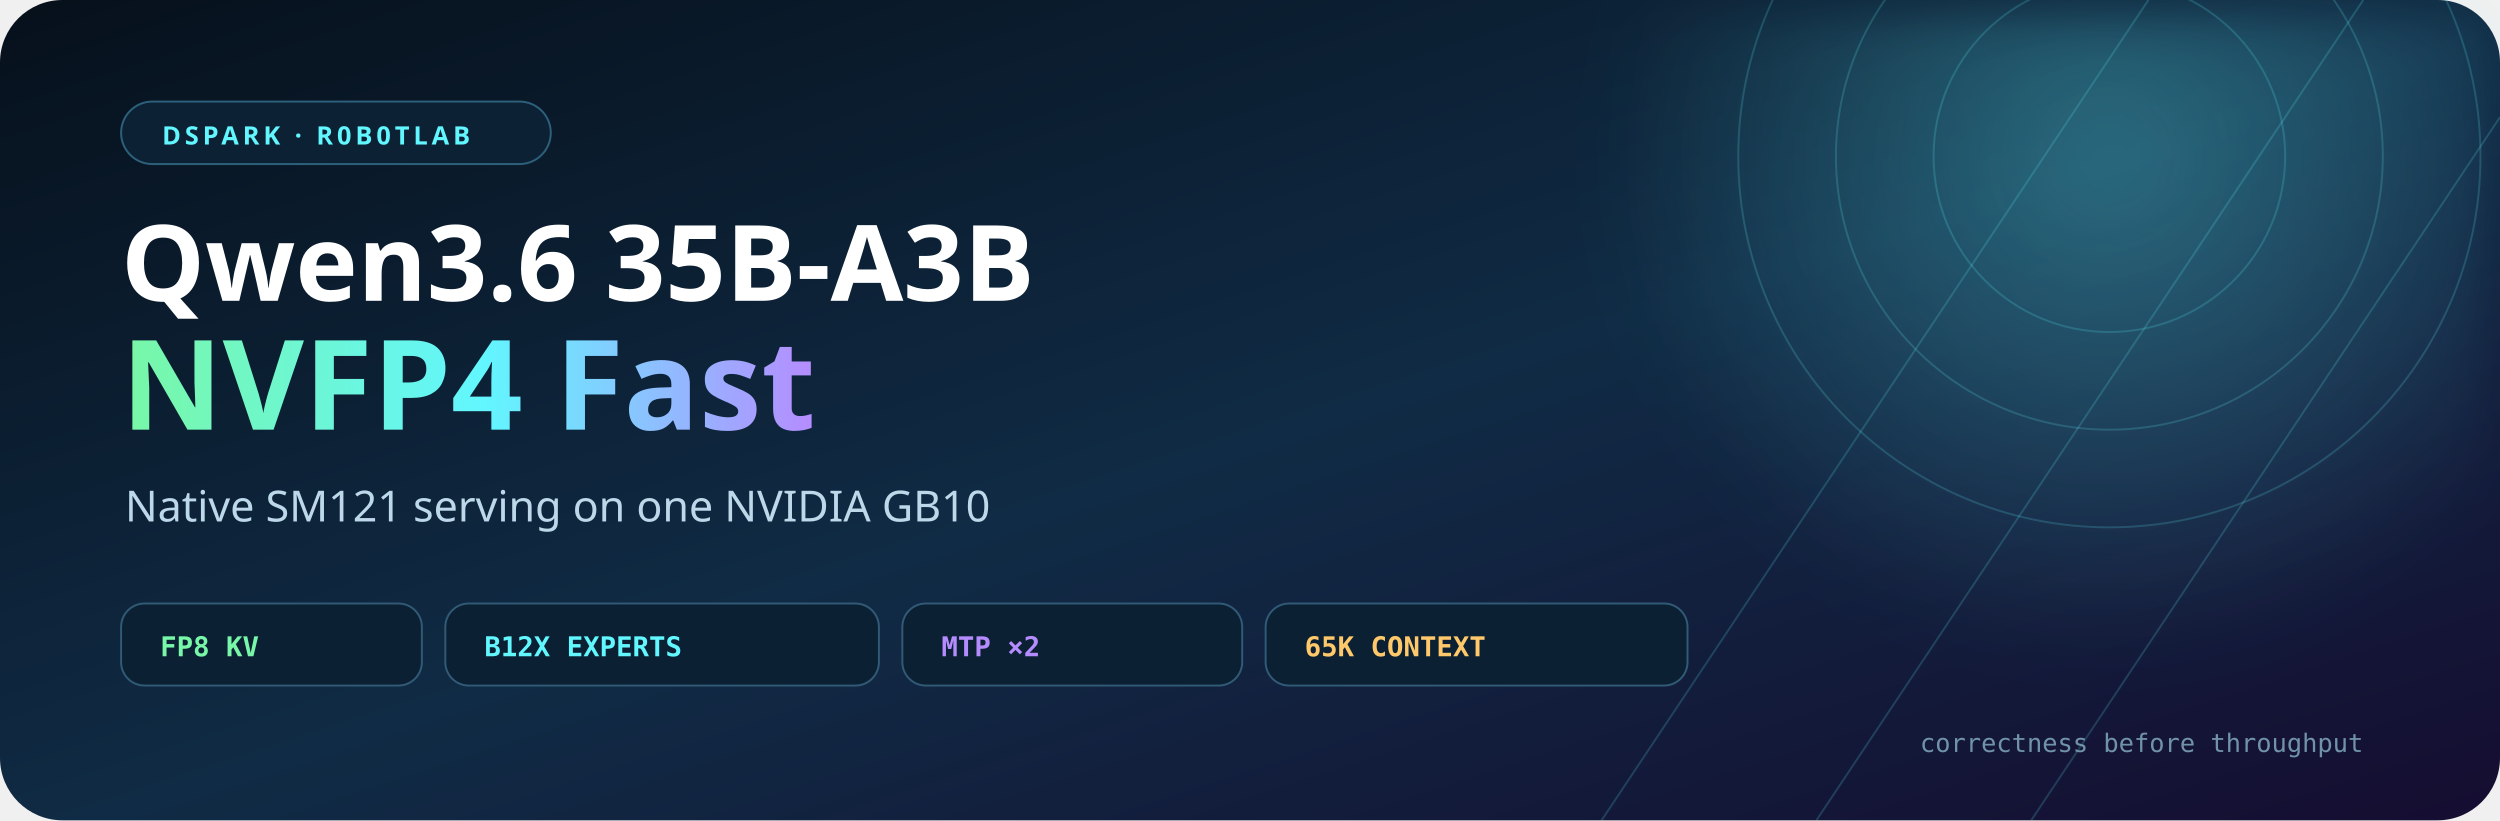
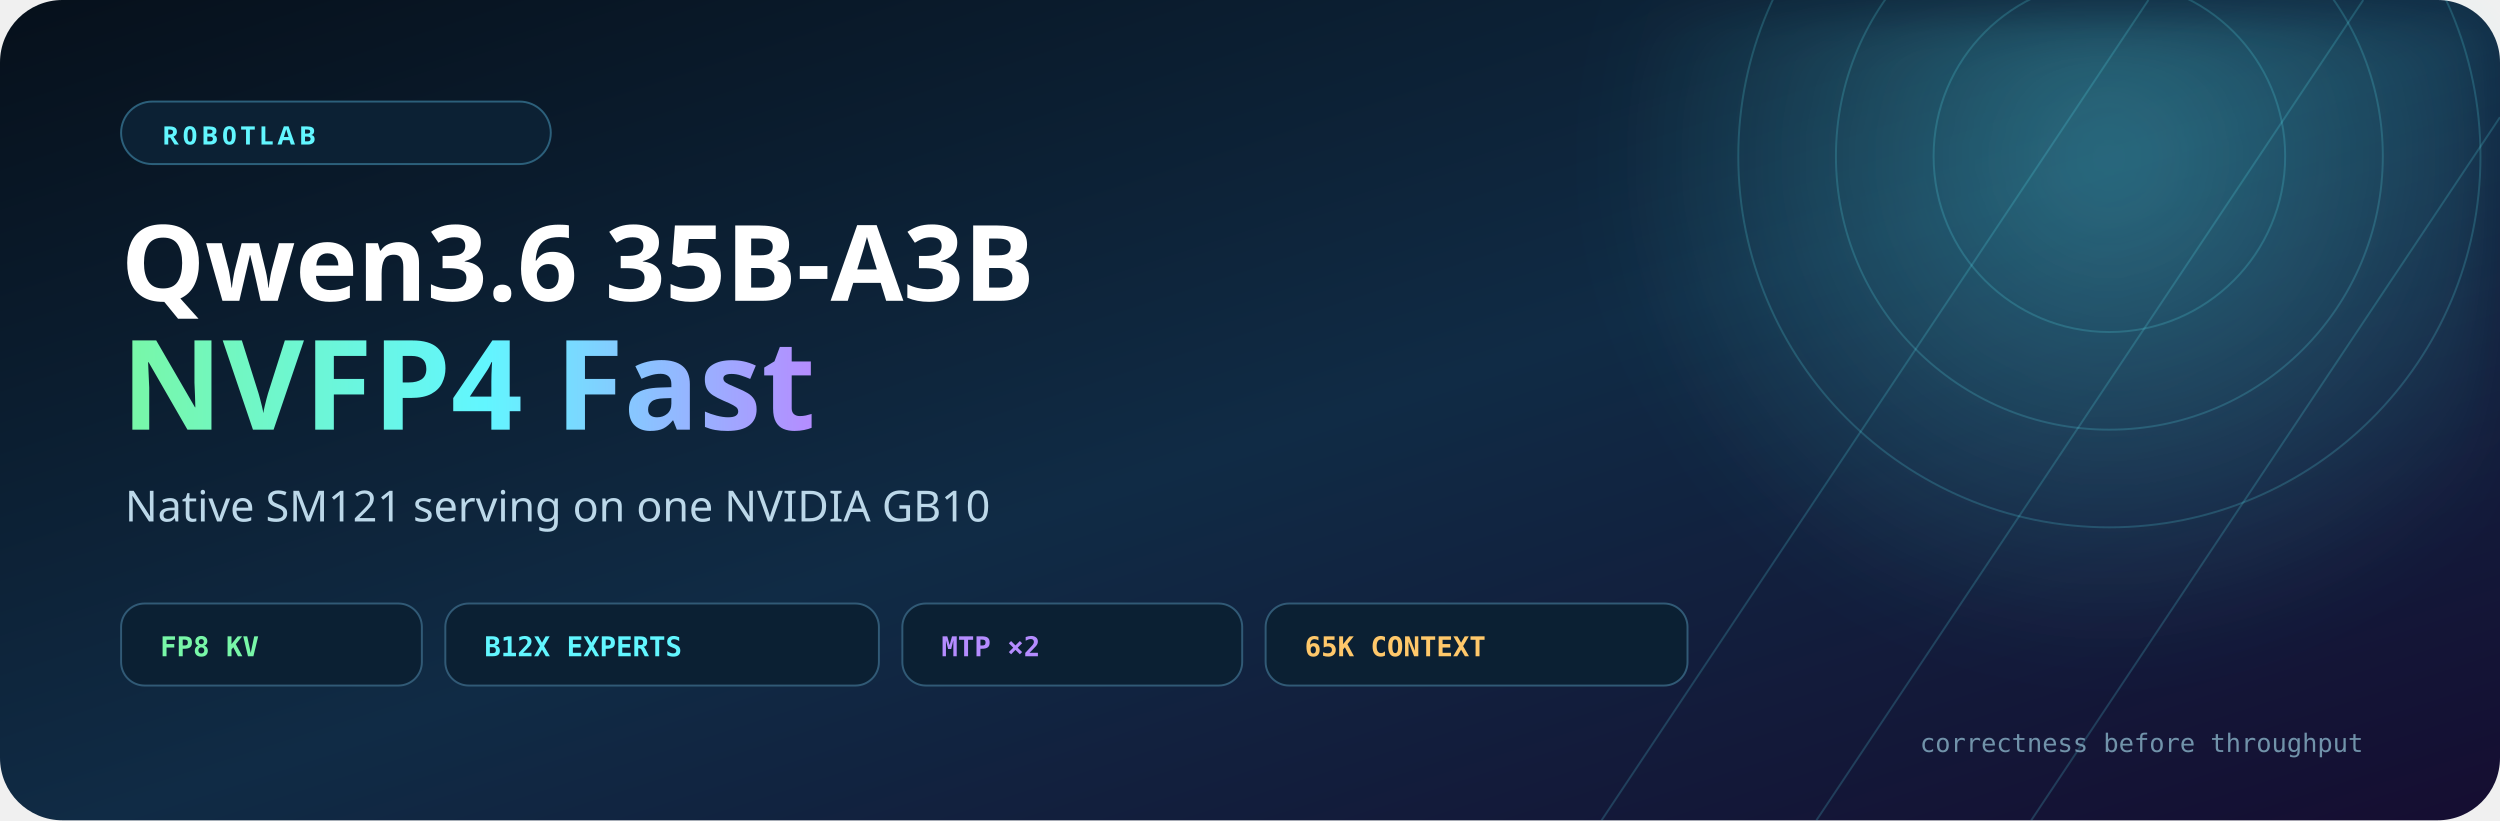
<svg xmlns="http://www.w3.org/2000/svg" width="1280" height="420" viewBox="0 0 1280 420" role="img" aria-labelledby="title desc">
  <defs>
    <linearGradient id="bg" x1="0" y1="0" x2="1" y2="1">
      <stop stop-color="#06101b" />
      <stop offset=".52" stop-color="#102b45" />
      <stop offset="1" stop-color="#150d31" />
    </linearGradient>
    <linearGradient id="accent" x1="0" y1="0" x2="1" y2="0">
      <stop stop-color="#78f7a8" />
      <stop offset=".52" stop-color="#62f6ff" />
      <stop offset="1" stop-color="#b58cff" />
    </linearGradient>
    <radialGradient id="glow">
      <stop stop-color="#62f6ff" stop-opacity=".32" />
      <stop offset="1" stop-color="#62f6ff" stop-opacity="0" />
    </radialGradient>
    <filter id="blur">
      <feGaussianBlur stdDeviation="18" />
    </filter>
  </defs>
  <rect width="1280" height="420" rx="32" fill="url(#bg)" />
  <circle cx="1080" cy="80" r="260" fill="url(#glow)" filter="url(#blur)" />
  <g fill="none" stroke="#62f6ff" stroke-opacity=".18">
    <circle cx="1080" cy="80" r="190" />
    <circle cx="1080" cy="80" r="140" />
    <circle cx="1080" cy="80" r="90" />
    <path d="M820 420 1100 0M930 420 1210 0M1040 420 1280 60" />
  </g>
  <rect x="62" y="52" width="220" height="32" rx="16" fill="#0c2134" stroke="#2c607b" />
-   <text x="83" y="74" fill="#62f6ff" font-family="system-ui,sans-serif" font-size="13" font-weight="700" letter-spacing="2">DSPARK · R0B0TLAB</text>
+   <text x="83" y="74" fill="#62f6ff" font-family="system-ui,sans-serif" font-size="13" font-weight="700" letter-spacing="2">R0B0TLAB</text>
  <text x="62" y="154" fill="#ffffff" font-family="system-ui,sans-serif" font-size="54" font-weight="850">Qwen3.6 35B-A3B</text>
  <text x="62" y="220" fill="url(#accent)" font-family="system-ui,sans-serif" font-size="64" font-weight="900">NVFP4 Fast</text>
  <text x="64" y="267" fill="#bcd8e9" font-family="system-ui,sans-serif" font-size="22">Native SM121 serving on one NVIDIA GB10</text>
  <g font-family="ui-monospace,monospace" font-size="14" font-weight="700">
    <rect x="62" y="309" width="154" height="42" rx="12" fill="#0b2033" stroke="#315a76" />
    <text x="82" y="336" fill="#78f7a8">FP8 KV</text>
    <rect x="228" y="309" width="222" height="42" rx="12" fill="#0b2033" stroke="#315a76" />
    <text x="248" y="336" fill="#62f6ff">B12X EXPERTS</text>
    <rect x="462" y="309" width="174" height="42" rx="12" fill="#0b2033" stroke="#315a76" />
    <text x="482" y="336" fill="#b58cff">MTP ×2</text>
    <rect x="648" y="309" width="216" height="42" rx="12" fill="#0b2033" stroke="#315a76" />
    <text x="668" y="336" fill="#ffc86a">65K CONTEXT</text>
  </g>
  <text x="1210" y="385" text-anchor="end" fill="#7193aa" font-family="ui-monospace,monospace" font-size="13">correctness before throughput</text>
</svg>
